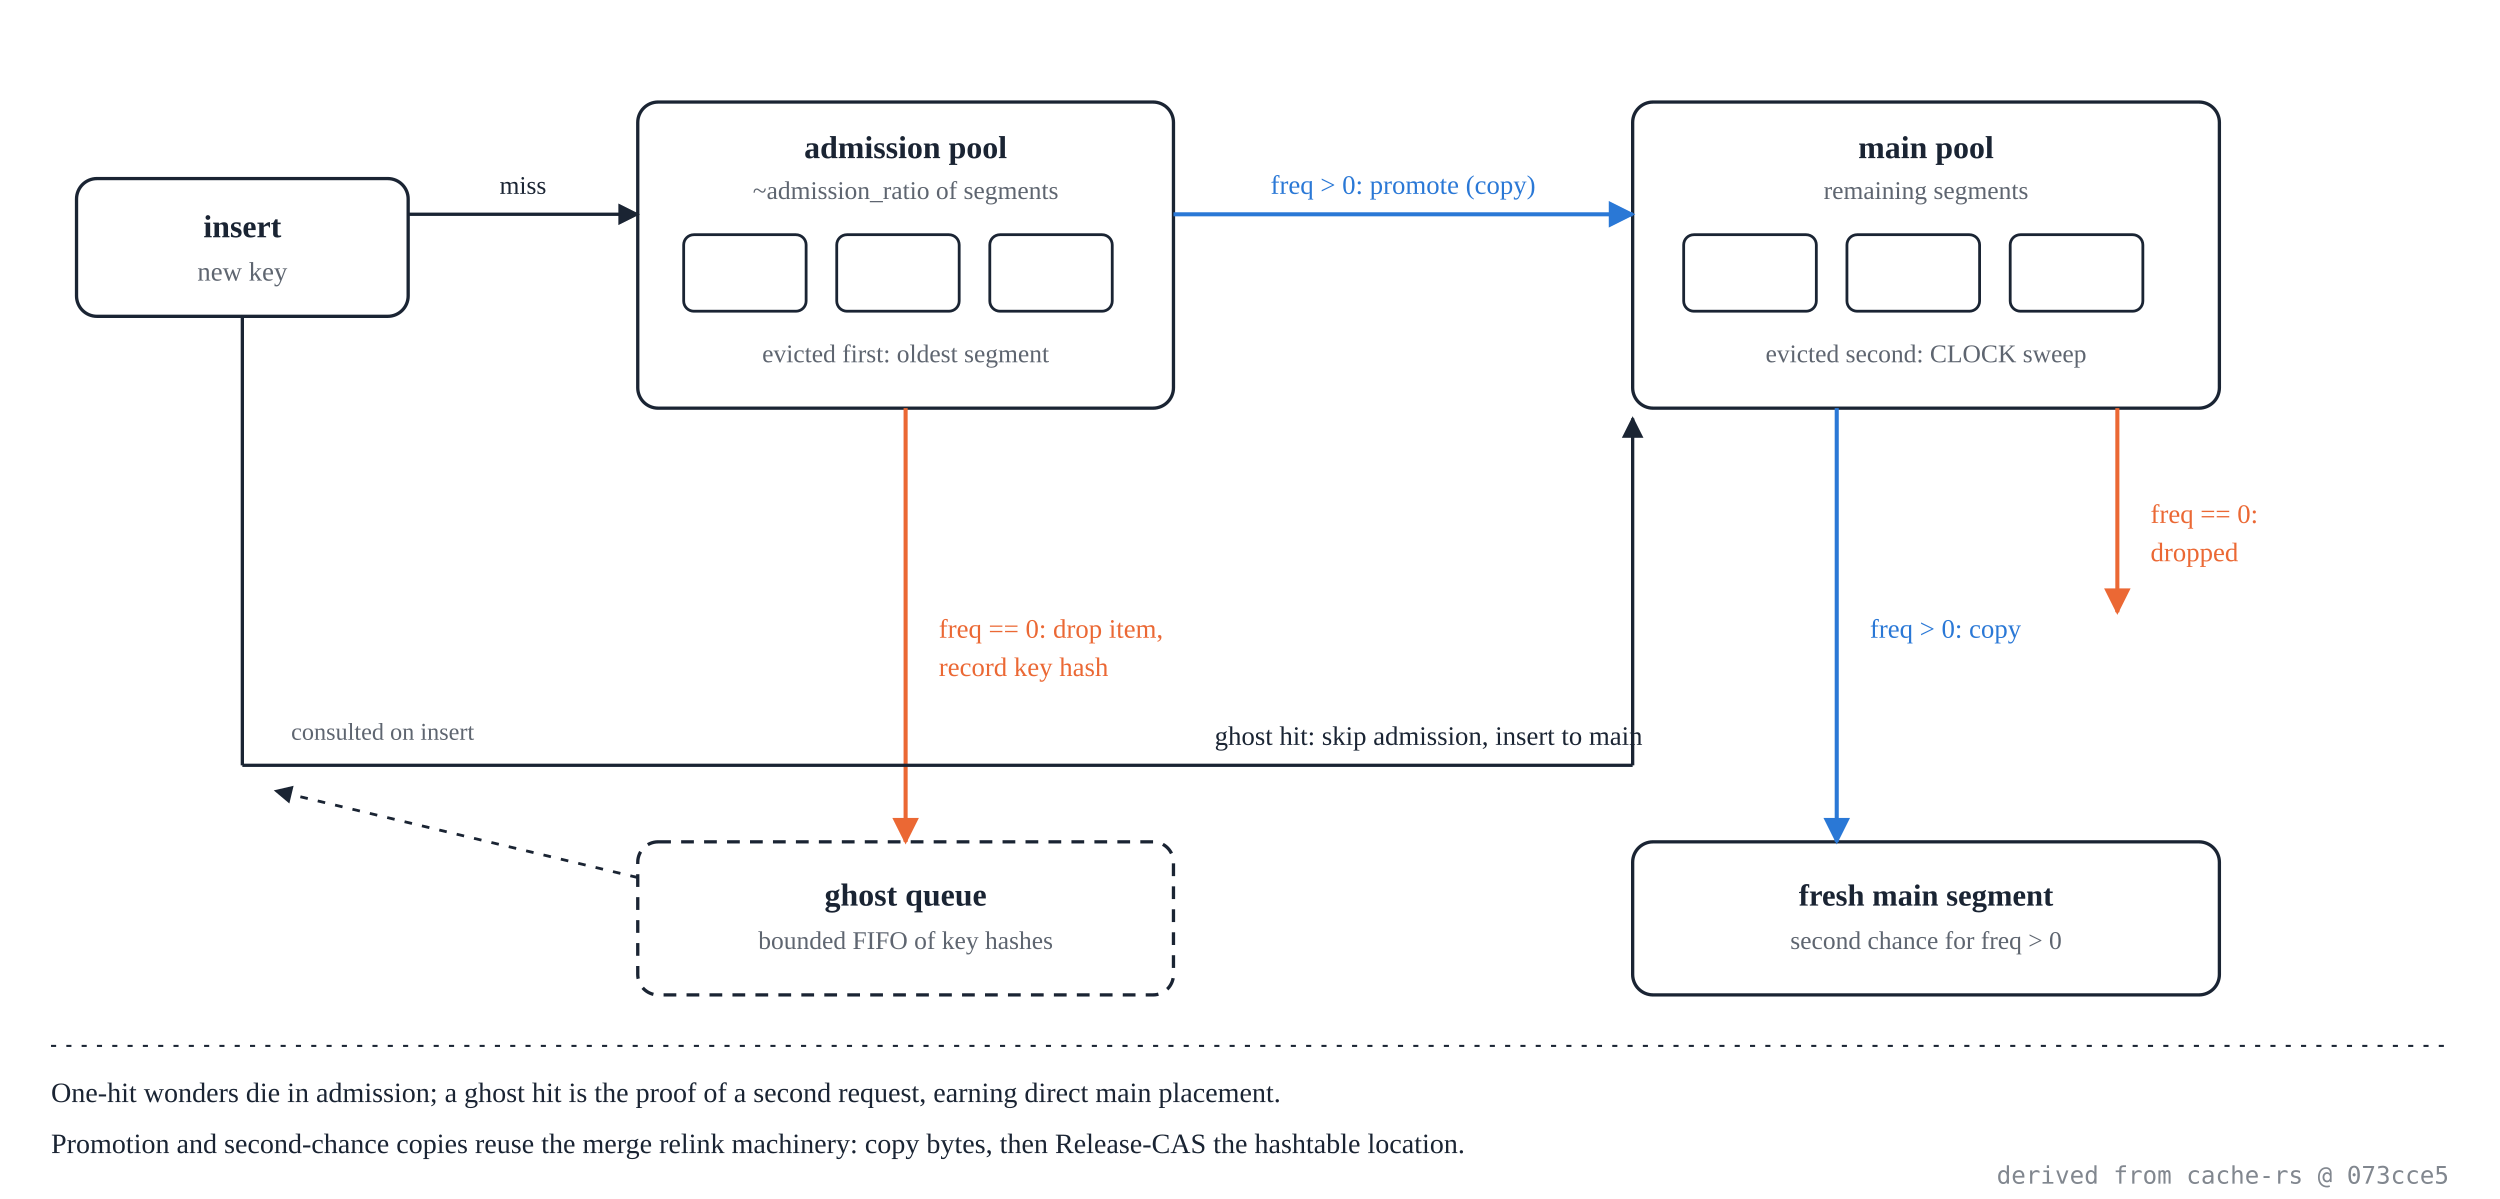
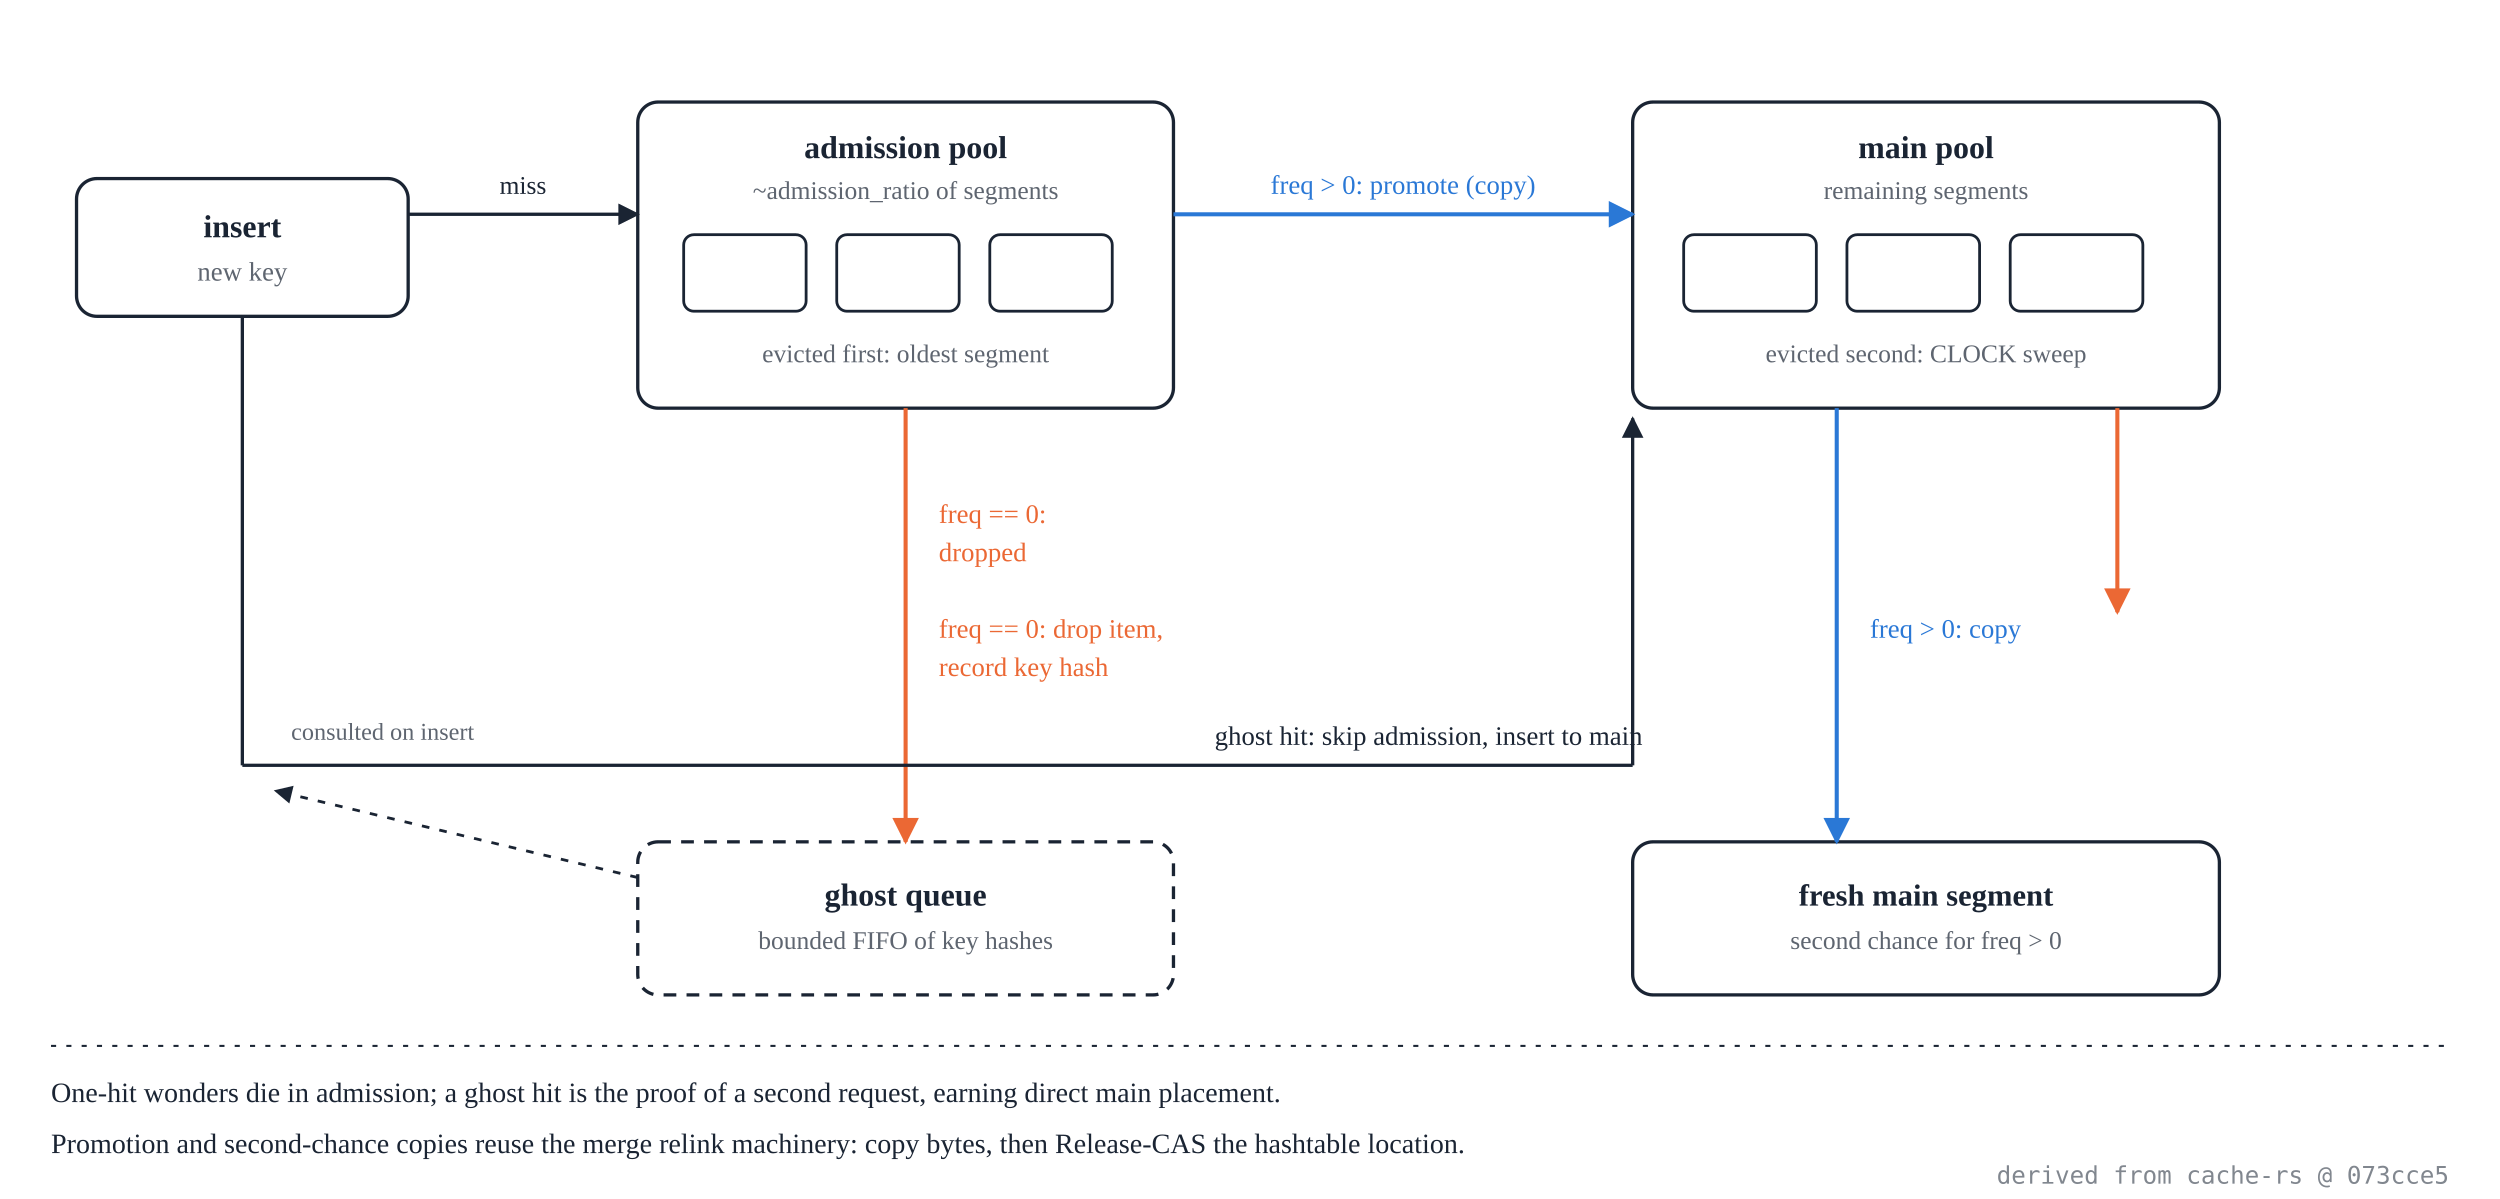
<svg xmlns="http://www.w3.org/2000/svg" viewBox="0 0 980 470" role="img" fill="none" stroke-linejoin="round">
  <defs>
    <marker id="MID" viewBox="0 0 10 10" refX="9" refY="5" markerWidth="6.5" markerHeight="6.5" orient="auto-start-reverse">
      <path d="M0 0 L10 5 L0 10 z" fill="#1a2433" stroke="none" />
    </marker>
    <marker id="MID-keep" viewBox="0 0 10 10" refX="9" refY="5" markerWidth="6.5" markerHeight="6.5" orient="auto-start-reverse">
      <path d="M0 0 L10 5 L0 10 z" fill="#2a78d6" stroke="none" />
    </marker>
    <marker id="MID-drop" viewBox="0 0 10 10" refX="9" refY="5" markerWidth="6.5" markerHeight="6.5" orient="auto-start-reverse">
      <path d="M0 0 L10 5 L0 10 z" fill="#eb6834" stroke="none" />
    </marker>
  </defs>
  <rect width="100%" height="100%" fill="white" />
  <rect x="30" y="70" width="130" height="54" rx="8" fill="none" stroke="#1a2433" stroke-width="1.3" />
  <text x="95" y="93" text-anchor="middle" font-size="12.5" font-family="inherit" fill="#1a2433" stroke="none" font-weight="600">insert</text>
  <text x="95" y="110" text-anchor="middle" font-size="10.5" font-family="inherit" fill="#1a2433" stroke="none" opacity="0.7">new key</text>
  <rect x="250" y="40" width="210" height="120" rx="8" fill="none" stroke="#1a2433" stroke-width="1.3" />
  <text x="355" y="62" text-anchor="middle" font-size="12.5" font-family="inherit" fill="#1a2433" stroke="none" font-weight="600">admission pool</text>
  <text x="355" y="78" text-anchor="middle" font-size="10" font-family="inherit" fill="#1a2433" stroke="none" opacity="0.7">~admission_ratio of segments</text>
  <rect x="268" y="92" width="48" height="30" rx="4" fill="none" stroke="#1a2433" stroke-width="1.1" />
  <rect x="328" y="92" width="48" height="30" rx="4" fill="none" stroke="#1a2433" stroke-width="1.1" />
  <rect x="388" y="92" width="48" height="30" rx="4" fill="none" stroke="#1a2433" stroke-width="1.1" />
  <text x="355" y="142" text-anchor="middle" font-size="10" font-family="inherit" fill="#1a2433" stroke="none" opacity="0.7">evicted first: oldest segment</text>
  <rect x="640" y="40" width="230" height="120" rx="8" fill="none" stroke="#1a2433" stroke-width="1.3" />
  <text x="755" y="62" text-anchor="middle" font-size="12.5" font-family="inherit" fill="#1a2433" stroke="none" font-weight="600">main pool</text>
  <text x="755" y="78" text-anchor="middle" font-size="10" font-family="inherit" fill="#1a2433" stroke="none" opacity="0.7">remaining segments</text>
  <rect x="660" y="92" width="52" height="30" rx="4" fill="none" stroke="#1a2433" stroke-width="1.1" />
  <rect x="724" y="92" width="52" height="30" rx="4" fill="none" stroke="#1a2433" stroke-width="1.1" />
  <rect x="788" y="92" width="52" height="30" rx="4" fill="none" stroke="#1a2433" stroke-width="1.1" />
  <text x="755" y="142" text-anchor="middle" font-size="10" font-family="inherit" fill="#1a2433" stroke="none" opacity="0.7">evicted second: CLOCK sweep</text>
  <rect x="250" y="330" width="210" height="60" rx="8" fill="none" stroke="#1a2433" stroke-width="1.3" stroke-dasharray="5 4" />
  <text x="355" y="355" text-anchor="middle" font-size="12.5" font-family="inherit" fill="#1a2433" stroke="none" font-weight="600">ghost queue</text>
  <text x="355" y="372" text-anchor="middle" font-size="10" font-family="inherit" fill="#1a2433" stroke="none" opacity="0.7">bounded FIFO of key hashes</text>
  <line x1="160" y1="84" x2="250" y2="84" stroke="#1a2433" stroke-width="1.3" marker-end="url(#MID)" />
  <text x="205" y="76" text-anchor="middle" font-size="10" font-family="inherit" fill="#1a2433" stroke="none">miss</text>
  <line x1="460" y1="84" x2="640" y2="84" stroke="#2a78d6" stroke-width="1.6" marker-end="url(#MID-keep)" />
  <text x="550" y="76" text-anchor="middle" font-size="10.5" font-family="inherit" fill="#2a78d6" stroke="none">freq &gt; 0: promote (copy)</text>
  <line x1="355" y1="160" x2="355" y2="330" stroke="#eb6834" stroke-width="1.6" marker-end="url(#MID-drop)" />
  <text x="368" y="250" text-anchor="start" font-size="10.5" font-family="inherit" fill="#eb6834" stroke="none">freq == 0: drop item,</text>
  <text x="368" y="265" text-anchor="start" font-size="10.5" font-family="inherit" fill="#eb6834" stroke="none">record key hash</text>
  <line x1="95" y1="124" x2="95" y2="300" stroke="#1a2433" stroke-width="1.3" />
  <line x1="95" y1="300" x2="640" y2="300" stroke="#1a2433" stroke-width="1.3" />
  <line x1="640" y1="300" x2="640" y2="164" stroke="#1a2433" stroke-width="1.3" marker-end="url(#MID)" />
  <text x="560" y="292" text-anchor="middle" font-size="10.5" font-family="inherit" fill="#1a2433" stroke="none">ghost hit: skip admission, insert to main</text>
  <line x1="250" y1="344" x2="108" y2="310" stroke="#1a2433" stroke-width="1.1" marker-end="url(#MID)" stroke-dasharray="3 4" />
  <text x="150" y="290" text-anchor="middle" font-size="9.5" font-family="inherit" fill="#1a2433" stroke="none" opacity="0.7">consulted on insert</text>
  <rect x="640" y="330" width="230" height="60" rx="8" fill="none" stroke="#1a2433" stroke-width="1.3" />
  <text x="755" y="355" text-anchor="middle" font-size="12" font-family="inherit" fill="#1a2433" stroke="none" font-weight="600">fresh main segment</text>
  <text x="755" y="372" text-anchor="middle" font-size="10" font-family="inherit" fill="#1a2433" stroke="none" opacity="0.7">second chance for freq &gt; 0</text>
  <line x1="720" y1="160" x2="720" y2="330" stroke="#2a78d6" stroke-width="1.6" marker-end="url(#MID-keep)" />
  <text x="733" y="250" text-anchor="start" font-size="10.5" font-family="inherit" fill="#2a78d6" stroke="none">freq &gt; 0: copy</text>
  <line x1="830" y1="160" x2="830" y2="240" stroke="#eb6834" stroke-width="1.6" marker-end="url(#MID-drop)" />
-   <text x="843" y="205" text-anchor="start" font-size="10.5" font-family="inherit" fill="#eb6834" stroke="none">freq == 0:</text>
-   <text x="843" y="220" text-anchor="start" font-size="10.5" font-family="inherit" fill="#eb6834" stroke="none">dropped</text>
+   <text x="368" y="205" text-anchor="start" font-size="10.5" font-family="inherit" fill="#eb6834" stroke="none">freq == 0:</text>
+   <text x="368" y="220" text-anchor="start" font-size="10.5" font-family="inherit" fill="#eb6834" stroke="none">dropped</text>
  <line x1="20" y1="410" x2="960" y2="410" stroke="#1a2433" stroke-width="0.8" stroke-dasharray="2 4" />
  <text x="20" y="432" text-anchor="start" font-size="11" font-family="inherit" fill="#1a2433" stroke="none">One-hit wonders die in admission; a ghost hit is the proof of a second request, earning direct main placement.</text>
  <text x="20" y="452" text-anchor="start" font-size="11" font-family="inherit" fill="#1a2433" stroke="none">Promotion and second-chance copies reuse the merge relink machinery: copy bytes, then Release-CAS the hashtable location.</text>
  <text x="960" y="464" text-anchor="end" font-size="9.5" font-family="ui-monospace,monospace" fill="#1a2433" stroke="none" opacity="0.55">derived from cache-rs @ 073cce5</text>
</svg>
